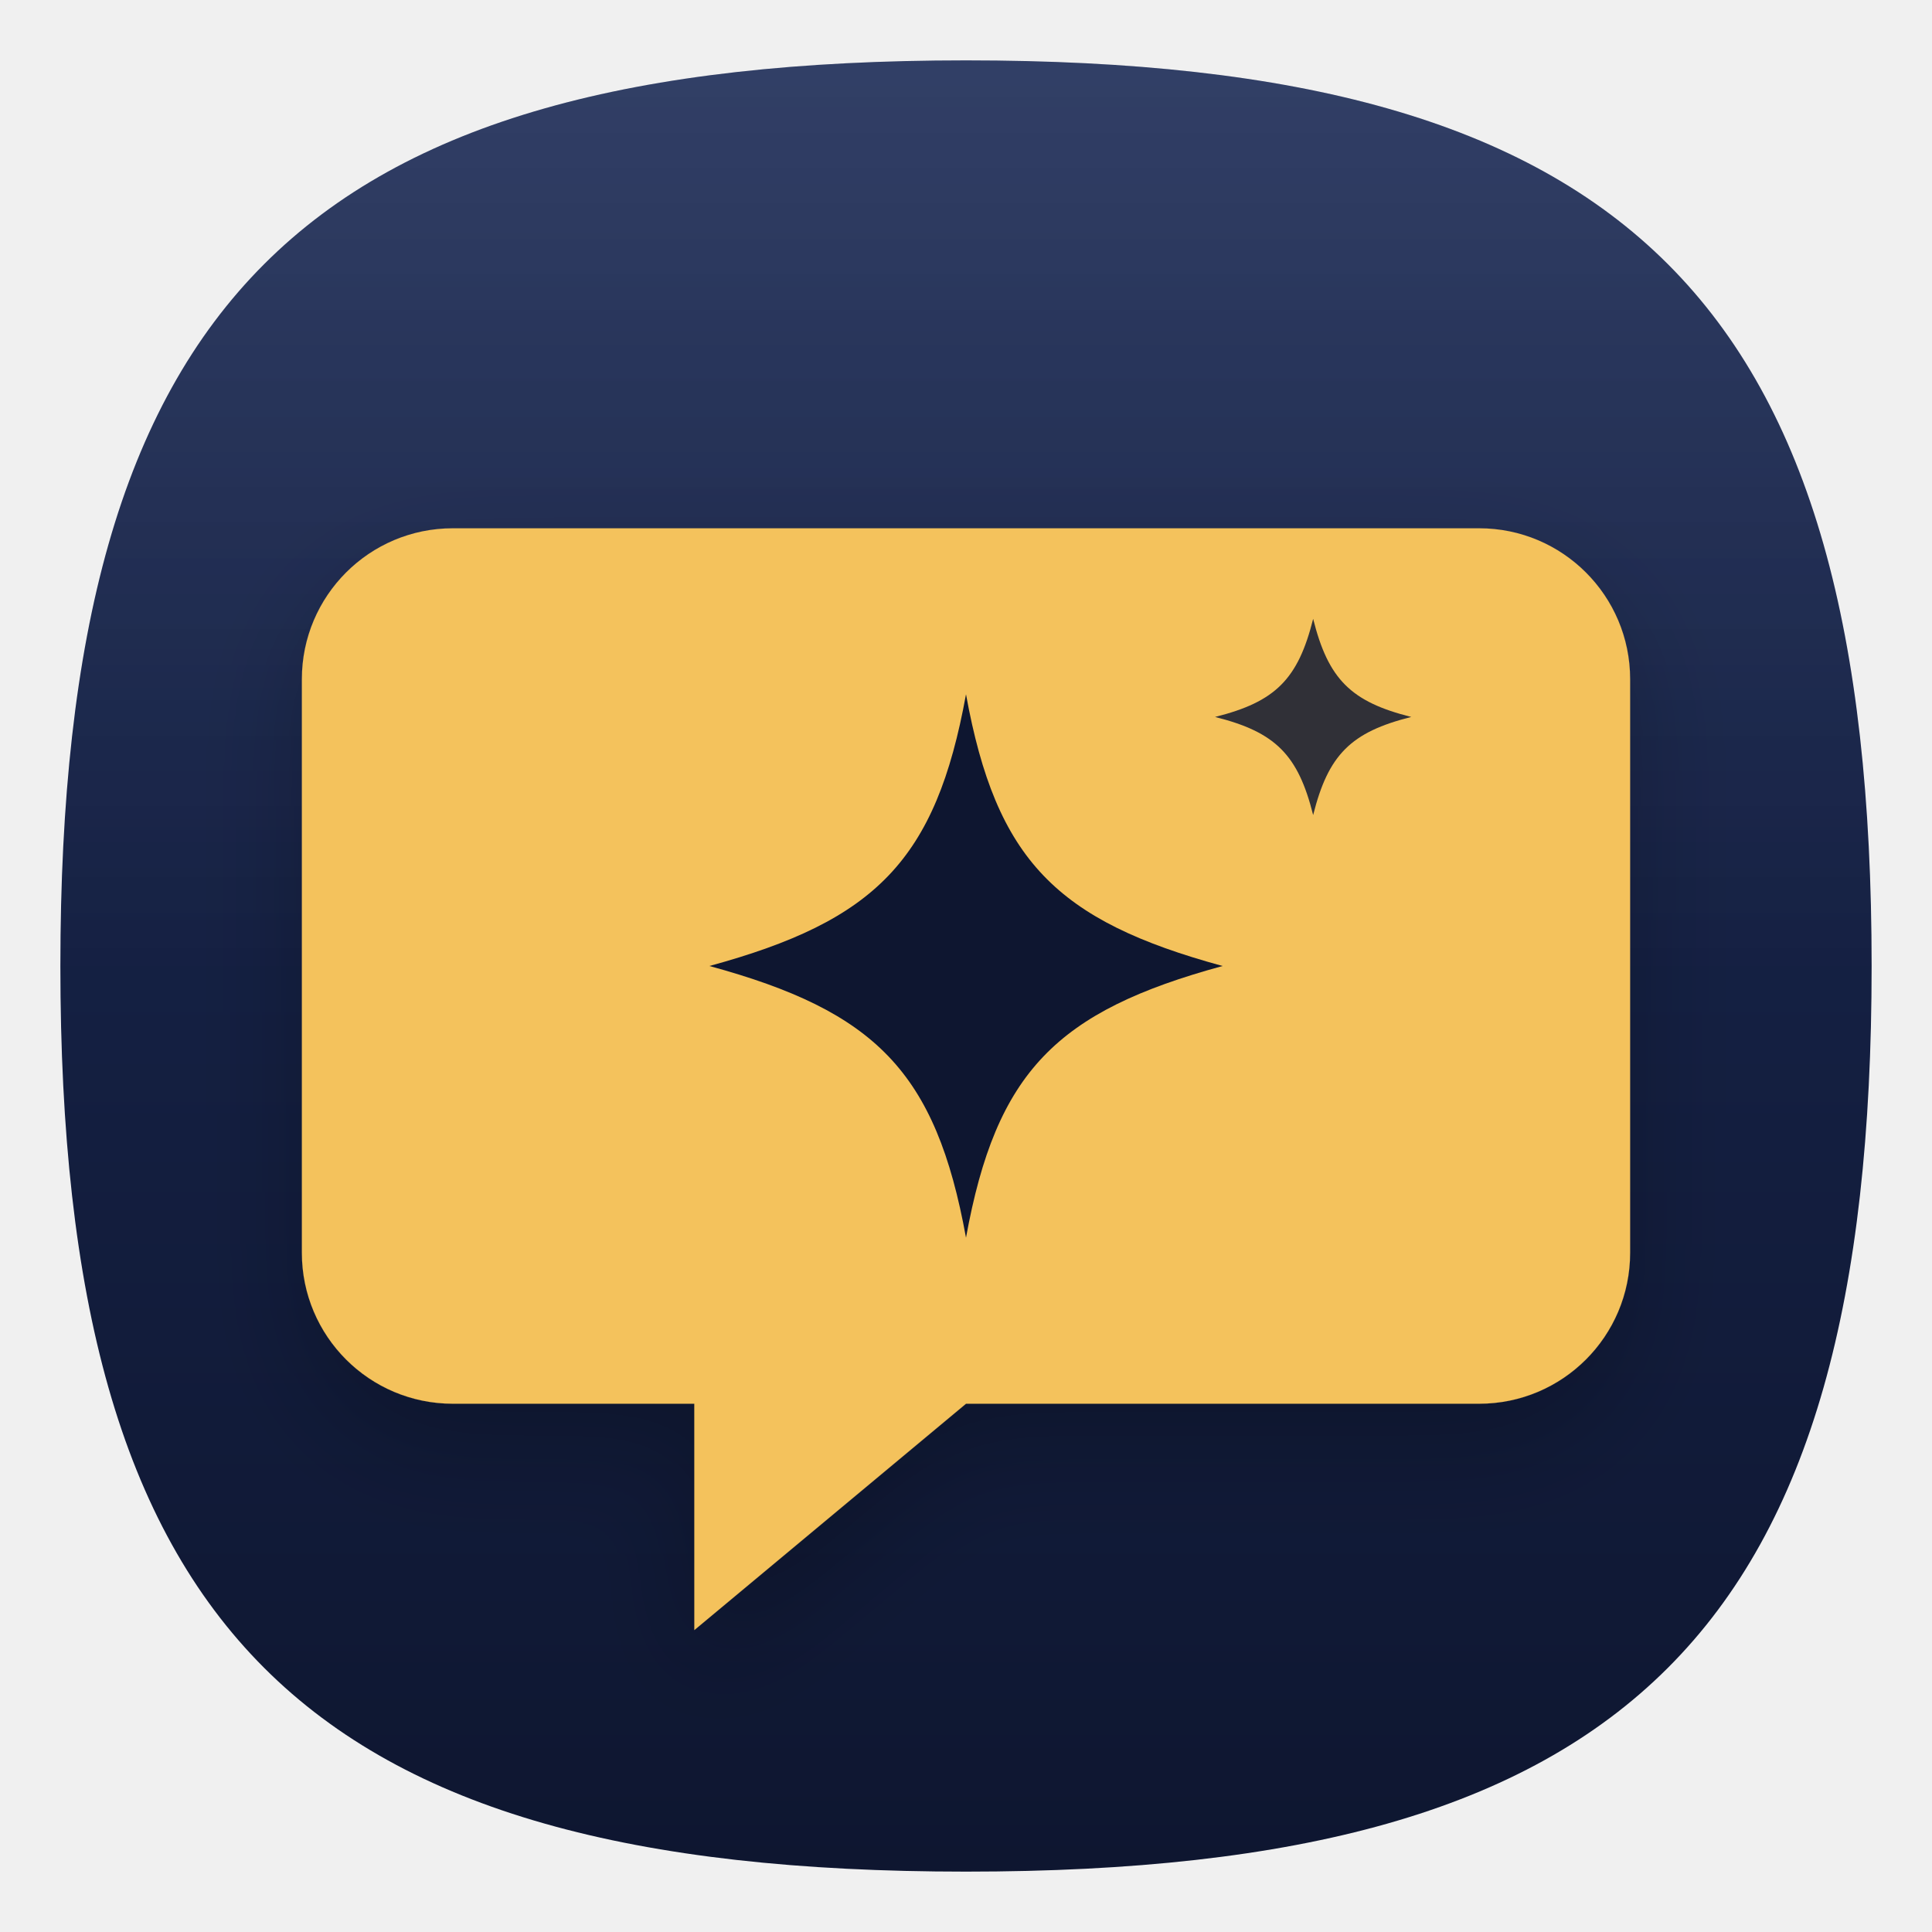
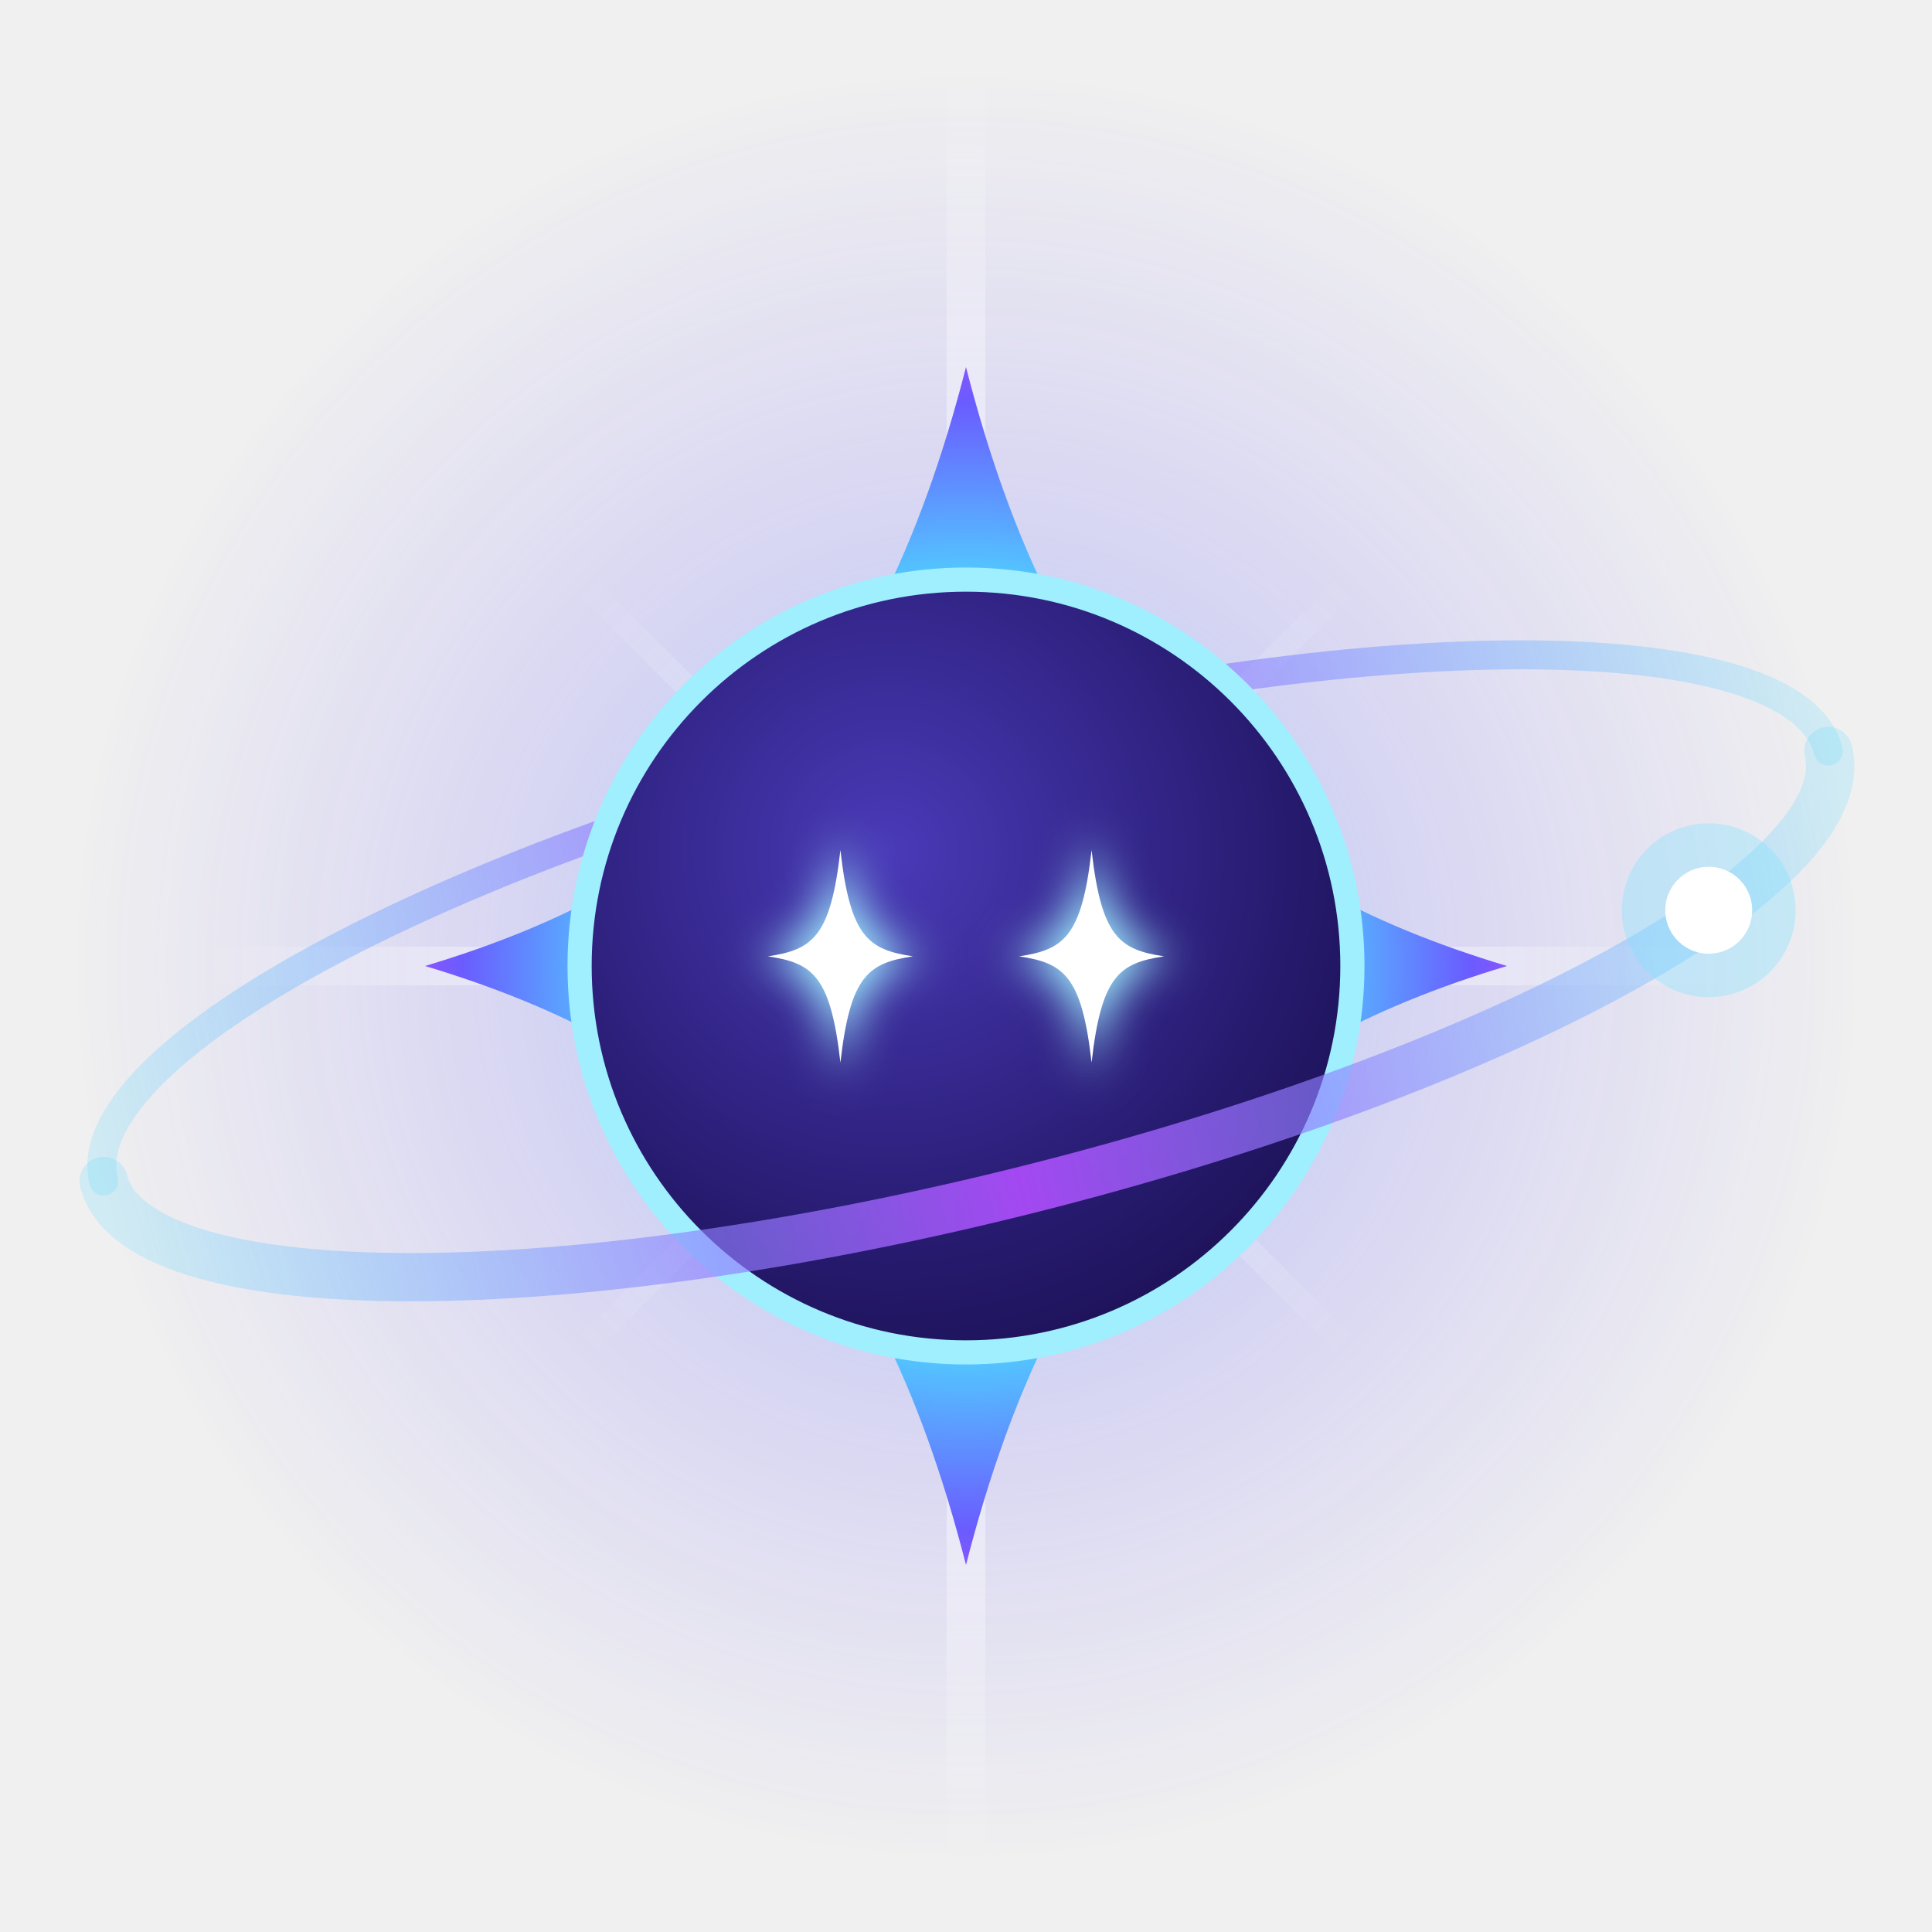
- <svg xmlns="http://www.w3.org/2000/svg" viewBox="0 0 256 256">
+ <svg xmlns="http://www.w3.org/2000/svg" viewBox="0 0 200 200" width="200" height="200">
  <defs>
-     <linearGradient id="bg" x1="0" y1="0" x2="0" y2="1">
-       <stop offset="0" stop-color="#1B2A55" />
-       <stop offset="1" stop-color="#0E1630" />
+     <radialGradient id="glow">
+       <stop offset="0" stop-color="#7FE3FF" stop-opacity=".5" />
+       <stop offset=".55" stop-color="#6A5CFF" stop-opacity=".16" />
+       <stop offset="1" stop-color="#6A5CFF" stop-opacity="0" />
+     </radialGradient>
+     <radialGradient id="star" cx=".5" cy=".5" r=".55">
+       <stop offset="0" stop-color="#FFFFFF" />
+       <stop offset=".22" stop-color="#C9F6FF" />
+       <stop offset=".55" stop-color="#4FD8FF" />
+       <stop offset=".85" stop-color="#6A5CFF" />
+       <stop offset="1" stop-color="#B14DFF" />
+     </radialGradient>
+     <radialGradient id="dark" cx=".4" cy=".35" r=".75">
+       <stop offset="0" stop-color="#4A3AB8" />
+       <stop offset=".7" stop-color="#261A6E" />
+       <stop offset="1" stop-color="#1A1050" />
+     </radialGradient>
+     <linearGradient id="ray" x1="0" y1="0" x2="0" y2="1">
+       <stop offset="0" stop-color="#FFFFFF" stop-opacity="0" />
+       <stop offset=".5" stop-color="#FFFFFF" />
+       <stop offset="1" stop-color="#FFFFFF" stop-opacity="0" />
    </linearGradient>
-     <linearGradient id="hl" x1="0" y1="0" x2="0" y2="1">
-       <stop offset="0" stop-color="#FFFFFF" stop-opacity="0.1" />
-       <stop offset="0.5" stop-color="#FFFFFF" stop-opacity="0" />
+     <linearGradient id="ring" x1="0" y1="0" x2="1" y2="0">
+       <stop offset="0" stop-color="#4FD8FF" stop-opacity=".2" />
+       <stop offset=".5" stop-color="#B14DFF" stop-opacity=".9" />
+       <stop offset="1" stop-color="#4FD8FF" stop-opacity=".2" />
    </linearGradient>
-     <filter id="sh" x="-20%" y="-20%" width="140%" height="140%">
-       <feDropShadow dx="0" dy="6" stdDeviation="7" flood-color="#000" flood-opacity="0.22" />
+     <filter id="soft" x="-50%" y="-50%" width="200%" height="200%">
+       <feGaussianBlur stdDeviation="2.2" />
    </filter>
  </defs>
-   <path d="M128 8C40 8 8 40 8 128s32 120 120 120 120-32 120-120S216 8 128 8z" fill="url(#bg)" />
-   <path d="M128 8C40 8 8 40 8 128s32 120 120 120 120-32 120-120S216 8 128 8z" fill="url(#hl)" />
-   <g filter="url(#sh)">
-     <path d="M60 70h136a20 20 0 0 1 20 20v76a20 20 0 0 1-20 20h-68l-36 30v-30H60a20 20 0 0 1-20-20V90a20 20 0 0 1 20-20z" fill="#F4C25B" />
+   <circle cx="100" cy="100" r="92" fill="url(#glow)" />
+   <rect x="98" y="6" width="4" height="188" rx="2" fill="url(#ray)" />
+   <rect x="98" y="20" width="4" height="160" rx="2" fill="url(#ray)" transform="rotate(90 100 100)" />
+   <rect x="98.8" y="44" width="2.4" height="112" fill="url(#ray)" opacity=".6" transform="rotate(45 100 100)" />
+   <rect x="98.8" y="44" width="2.4" height="112" fill="url(#ray)" opacity=".6" transform="rotate(-45 100 100)" />
+   <g transform="rotate(-14 100 100)">
+     <path d="M8,100 A92,24 0 0 1 192,100" fill="none" stroke="url(#ring)" stroke-width="3" stroke-linecap="round" />
  </g>
-   <path d="M128 92c4 22 12 30 34 36-22 6-30 14-34 36-4-22-12-30-34-36 22-6 30-14 34-36z" fill="#0E1630" />
-   <path d="M174 82c2 8 5 11 13 13-8 2-11 5-13 13-2-8-5-11-13-13 8-2 11-5 13-13z" fill="#0E1630" opacity="0.85" />
+   <path d="M100,38 C109.548,75.36 127.28,91.376 156,100 C127.28,108.624 109.548,124.64 100,162 C90.452,124.64 72.72,108.624 44,100 C72.72,91.376 90.452,75.36 100,38 Z" fill="url(#star)" />
+   <circle cx="100" cy="100" r="40" fill="url(#dark)" />
+   <circle cx="100" cy="100" r="40" fill="none" stroke="#9FEFFF" stroke-width="2.5" />
+   <path d="M87,86 C88.401,96.228 91.004,98.03 96,99 C91.004,99.97 88.401,101.772 87,112 C85.599,101.772 82.996,99.97 78,99 C82.996,98.03 85.599,96.228 87,86 Z" fill="#9FEFFF" filter="url(#soft)" />
+   <path d="M87,88 C88.016,97.02 89.904,98.307 94.5,99 C89.904,99.693 88.016,100.98 87,110 C85.984,100.98 84.096,99.693 79.5,99 C84.096,98.307 85.984,97.02 87,88 Z" fill="#fff" />
+   <path d="M113,86 C114.401,96.228 117.004,98.03 122,99 C117.004,99.97 114.401,101.772 113,112 C111.599,101.772 108.996,99.97 104,99 C108.996,98.03 111.599,96.228 113,86 Z" fill="#9FEFFF" filter="url(#soft)" />
+   <path d="M113,88 C114.016,97.02 115.904,98.307 120.5,99 C115.904,99.693 114.016,100.98 113,110 C111.984,100.98 110.096,99.693 105.5,99 C110.096,98.307 111.984,97.02 113,88 Z" fill="#fff" />
+   <g transform="rotate(-14 100 100)">
+     <path d="M8,100 A92,24 0 0 0 192,100" fill="none" stroke="url(#ring)" stroke-width="5" stroke-linecap="round" />
+   </g>
+   <g transform="rotate(-14 100 100)">
+     <circle cx="176" cy="113" r="9" fill="#7FE3FF" opacity=".35" />
+     <circle cx="176" cy="113" r="4.5" fill="#fff" />
+   </g>
</svg>
